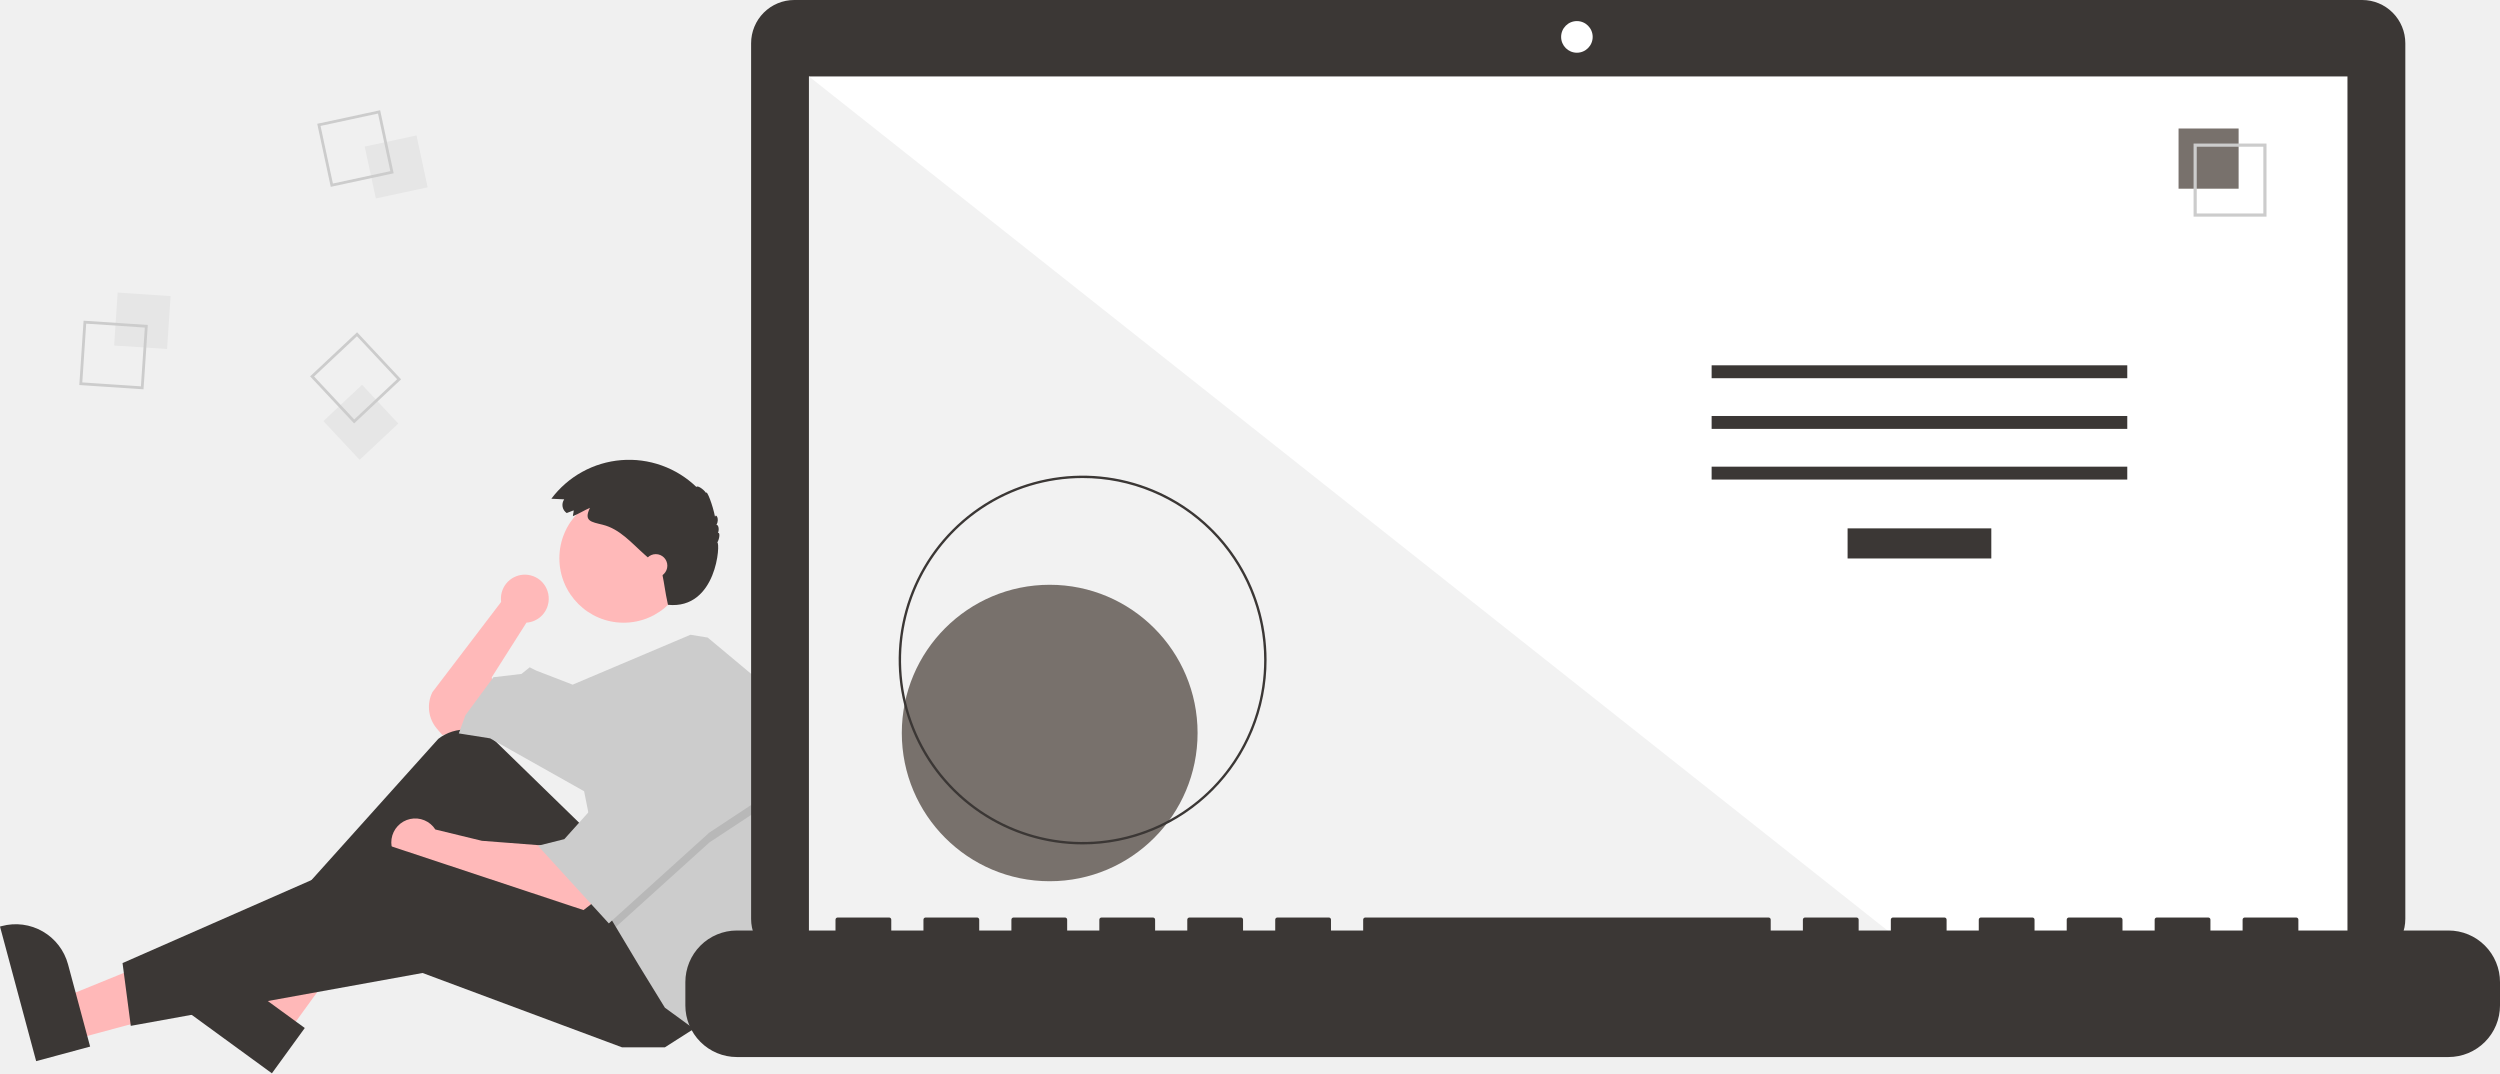
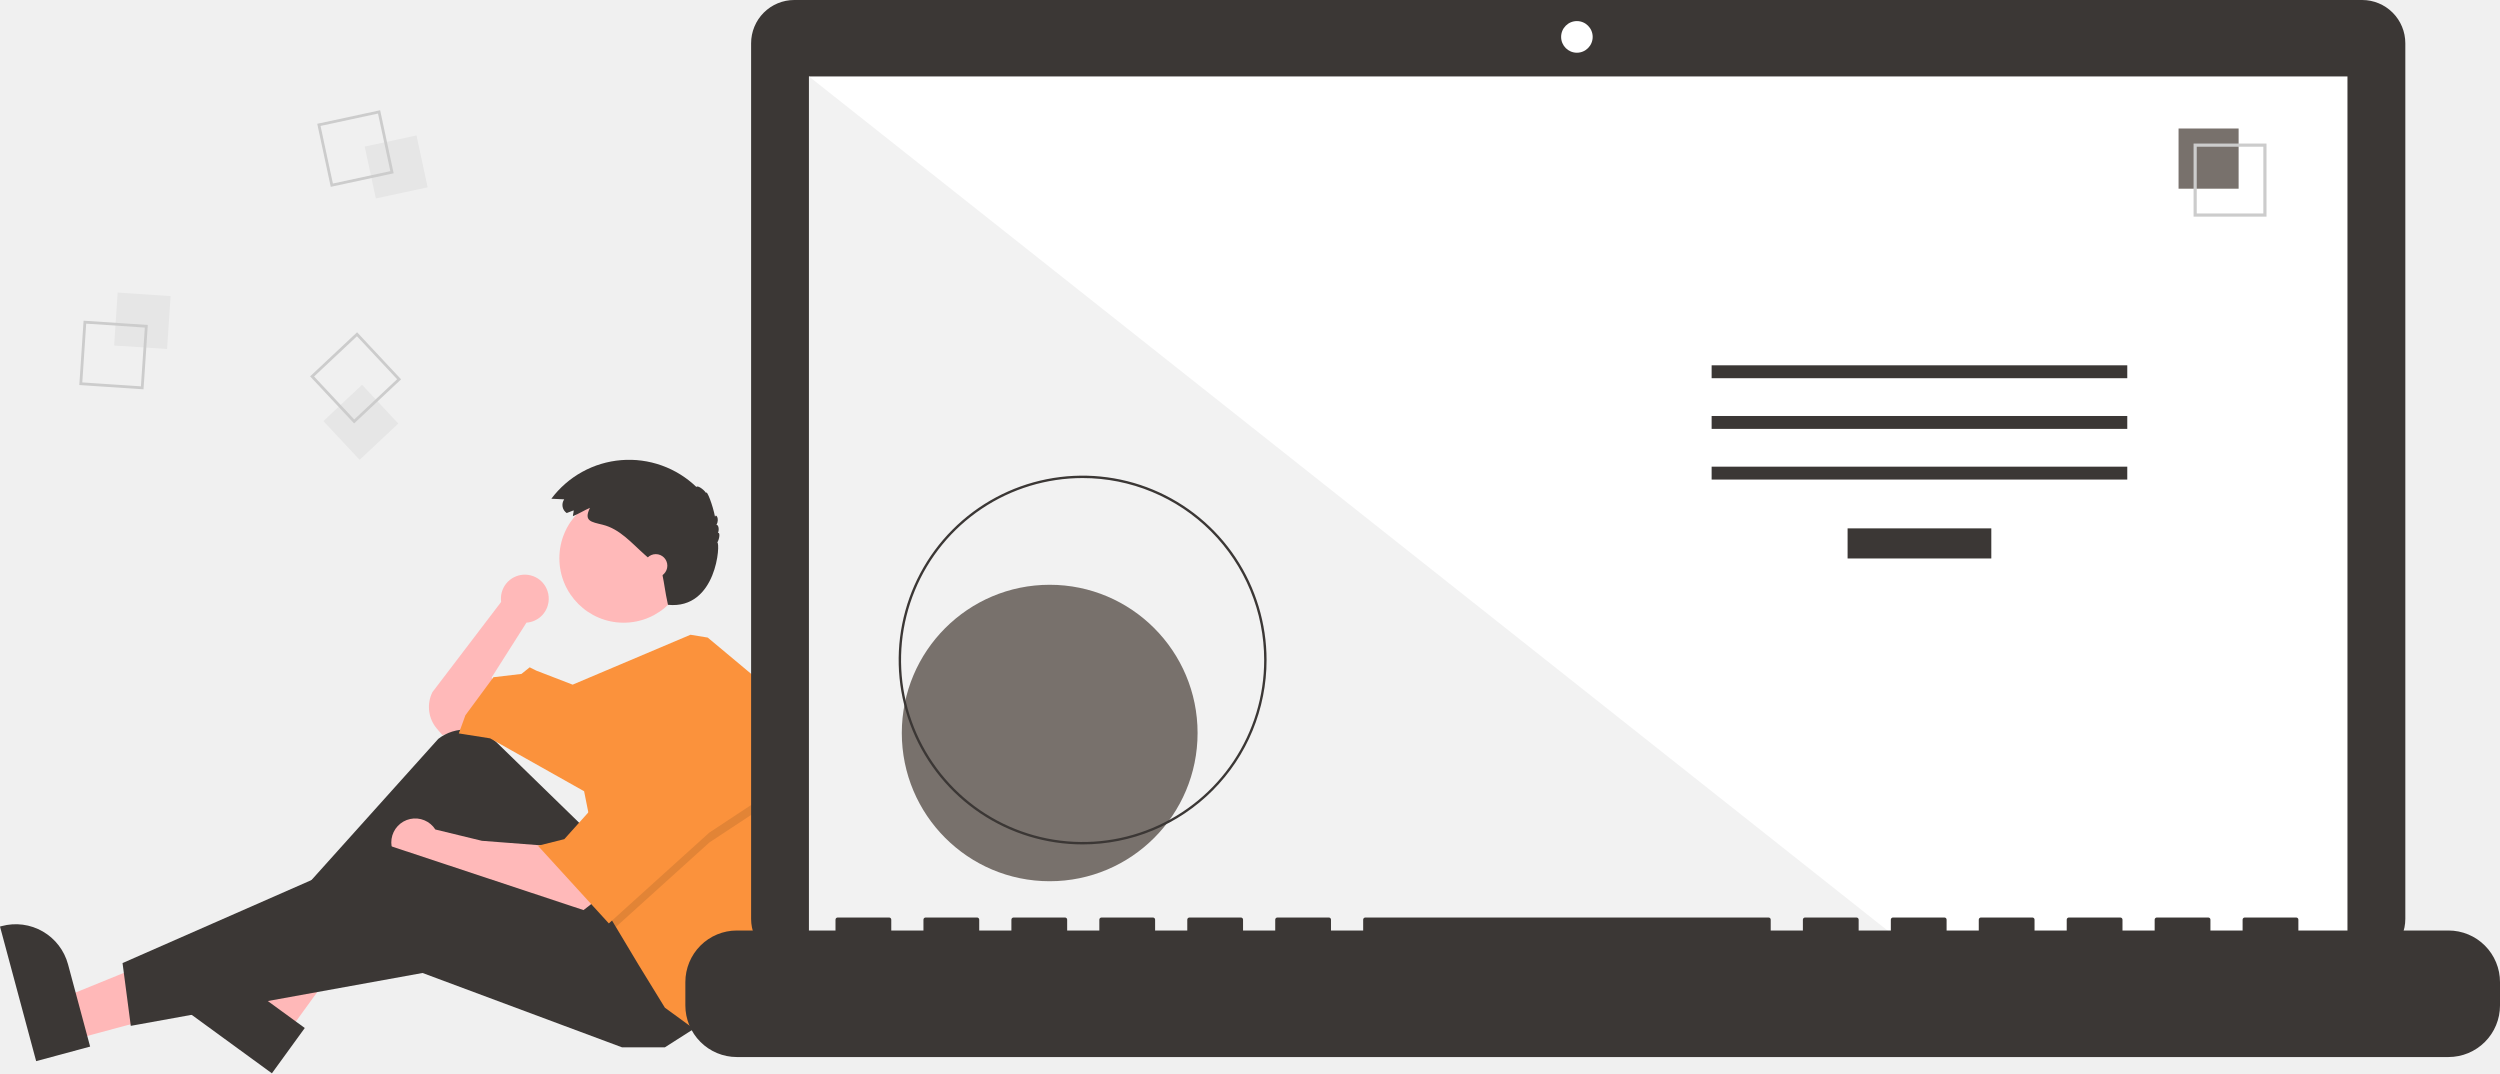
<svg xmlns="http://www.w3.org/2000/svg" width="757" height="325" viewBox="0 0 757 325" fill="none">
-   <g clip-path="url(#clip0)">
-     <path d="M166.157 181.31C166.164 180.312 165.965 179.324 165.574 178.407C165.183 177.49 164.607 176.663 163.883 175.979C163.159 175.295 162.302 174.767 161.365 174.43C160.428 174.093 159.432 173.953 158.439 174.018C157.446 174.084 156.477 174.354 155.593 174.812C154.709 175.27 153.928 175.906 153.3 176.68C152.672 177.453 152.21 178.349 151.943 179.309C151.675 180.27 151.608 181.276 151.746 182.264L130.944 209.568C130.057 211.347 129.713 213.349 129.955 215.324C130.198 217.298 131.016 219.157 132.308 220.667L133.939 222.575L141.426 221.074L149.912 213.57L148.913 205.065L159.396 188.555L159.382 188.543C161.217 188.426 162.938 187.613 164.197 186.27C165.455 184.926 166.156 183.153 166.157 181.31Z" fill="#FFB9B9" />
-     <path d="M22.306 314.794L18.911 302.154L65.937 283.012L70.948 301.668L22.306 314.794Z" fill="#FFB8B8" />
-     <path d="M10.948 321.316L0 280.56L0.514 280.421C4.712 279.288 9.186 279.873 12.954 282.047C16.721 284.221 19.472 287.806 20.603 292.013L20.603 292.014L27.29 316.907L10.948 321.316Z" fill="#3B3735" />
-     <path d="M87.083 312.774L76.521 305.076L101.122 260.578L116.71 271.94L87.083 312.774Z" fill="#FFB8B8" />
-     <path d="M82.331 325L48.274 300.175L48.587 299.744C51.144 296.22 54.993 293.858 59.286 293.179C63.58 292.499 67.967 293.556 71.483 296.119L71.484 296.119L92.285 311.281L82.331 325Z" fill="#3B3735" />
-     <path d="M176.866 250.592L150.287 224.713C147.967 222.454 144.912 221.111 141.683 220.93C138.454 220.749 135.268 221.743 132.712 223.729L82.527 279.61L87.019 286.614L134.937 254.094L167.382 296.62L198.329 281.111L176.866 250.592Z" fill="#3B3735" />
-     <path d="M165.385 256.095L145.919 254.595L131.821 251.169C131.025 249.924 129.868 248.952 128.505 248.384C127.143 247.816 125.64 247.679 124.197 247.991C122.755 248.302 121.442 249.049 120.434 250.129C119.427 251.209 118.772 252.573 118.559 254.036C118.345 255.499 118.583 256.993 119.24 258.318C119.897 259.642 120.942 260.733 122.235 261.446C123.528 262.159 125.007 262.458 126.475 262.305C127.943 262.152 129.329 261.553 130.447 260.588L130.445 260.598L138.931 264.1L175.368 276.608L179.86 273.106L165.385 256.095Z" fill="#FFB9B9" />
-     <path d="M212.305 310.128L201.324 317.132H188.346L127.949 294.619L39.601 310.628L37.105 291.616L117.967 256.096L188.845 279.609L212.305 310.128Z" fill="#3B3735" />
-     <path d="M188.845 188.555C199.596 188.555 208.312 179.819 208.312 169.043C208.312 158.267 199.596 149.532 188.845 149.532C178.094 149.532 169.378 158.267 169.378 169.043C169.378 179.819 178.094 188.555 188.845 188.555Z" fill="#FFB9B9" />
-     <path d="M239.214 246.945C239.214 258.721 237.362 270.423 233.728 281.621L232.271 286.113L225.283 318.133H217.068L212.305 313.13L201.324 305.125L193.337 292.117L186.489 280.68L184.353 277.108L176.866 239.586L148.414 223.576L138.931 222.075L140.927 216.572L149.413 205.065L157.898 204.064L160.394 202.063L162.39 203.064L173.397 207.313L209.08 192.202L214.302 193.058L232.271 208.067C236.864 220.512 239.215 233.676 239.214 246.945Z" fill="#CCCCCC" />
-     <path opacity="0.1" d="M233.768 242.588L214.801 255.095L186.489 280.68L184.353 277.108L178.363 247.09H179.861L195.334 218.574L233.768 242.588Z" fill="black" />
-     <path d="M195.334 215.571L179.861 244.088L170.876 254.094L162.89 256.096L184.353 279.609L214.8 252.093L233.768 239.585L195.334 215.571Z" fill="#CCCCCC" />
-     <path d="M173.704 154.536L171.595 155.349C171.275 155.132 171 154.853 170.787 154.53C170.575 154.206 170.427 153.844 170.354 153.463C170.281 153.083 170.284 152.691 170.361 152.312C170.439 151.932 170.591 151.571 170.808 151.251C170.819 151.234 170.83 151.217 170.842 151.2L166.944 151.018C169.447 147.678 172.628 144.908 176.277 142.893C179.927 140.877 183.962 139.661 188.116 139.326C192.27 138.99 196.447 139.542 200.372 140.946C204.296 142.35 207.879 144.573 210.883 147.468C211.06 146.855 212.994 148.047 213.784 149.256C214.05 148.259 215.863 153.078 216.505 156.484C216.802 155.35 217.944 157.18 216.943 158.937C217.577 158.844 217.864 160.47 217.373 161.376C218.066 161.049 217.95 162.99 217.198 164.286C218.187 164.198 217.113 184.628 202.263 183.139C201.229 178.378 201.52 178.674 200.303 172.551C199.736 171.948 199.115 171.399 198.496 170.851L195.145 167.887C191.249 164.439 187.705 160.185 182.514 158.896C178.947 158.011 176.692 157.811 178.635 153.782C176.879 154.517 175.239 155.609 173.467 156.292C173.491 155.729 173.738 155.099 173.704 154.536Z" fill="#3B3735" />
-     <path d="M198.578 174.797C200.508 174.797 202.072 173.229 202.072 171.295C202.072 169.361 200.508 167.793 198.578 167.793C196.649 167.793 195.084 169.361 195.084 171.295C195.084 173.229 196.649 174.797 198.578 174.797Z" fill="#FFB9B9" />
-     <path d="M35.64 88.582L34.574 104.63L50.584 105.699L51.651 89.651L35.64 88.582Z" fill="#E6E6E6" />
-     <path d="M25.31 97.104L44.751 98.401L43.456 117.888L24.015 116.59L25.31 97.104ZM43.85 99.192L26.099 98.007L24.916 115.799L42.667 116.984L43.85 99.192Z" fill="#CCCCCC" />
-     <path d="M126.119 40.996L110.431 44.375L113.802 60.099L129.49 56.721L126.119 40.996Z" fill="#E6E6E6" />
-     <path d="M115.108 33.38L119.201 52.474L100.151 56.576L96.058 37.483L115.108 33.38ZM118.195 51.822L114.457 34.388L97.064 38.134L100.801 55.568L118.195 51.822Z" fill="#CCCCCC" />
-     <path d="M109.635 116.51L97.924 127.505L108.893 139.243L120.604 128.249L109.635 116.51Z" fill="#E6E6E6" />
-     <path d="M121.446 114.865L107.225 128.216L93.905 113.963L108.126 100.612L121.446 114.865ZM107.265 127.016L120.249 114.826L108.087 101.812L95.103 114.002L107.265 127.016Z" fill="#CCCCCC" />
-     <path d="M715.264 0H240.502C238.786 -1.95472e-06 237.087 0.339 235.501 0.997C233.916 1.655 232.475 2.62 231.262 3.836C230.049 5.052 229.086 6.496 228.429 8.085C227.773 9.674 227.435 11.378 227.435 13.098V278.238C227.435 279.958 227.773 281.662 228.429 283.251C229.086 284.84 230.049 286.284 231.262 287.5C232.475 288.716 233.916 289.681 235.501 290.339C237.087 290.997 238.786 291.336 240.502 291.336H715.264C718.73 291.336 722.054 289.956 724.504 287.5C726.955 285.044 728.332 281.712 728.332 278.238V13.098C728.332 9.624 726.955 6.293 724.504 3.836C722.054 1.38 718.73 1.97387e-06 715.264 0Z" fill="#3B3735" />
-     <path d="M710.812 23.147H244.954V286.547H710.812V23.147Z" fill="white" />
-     <path d="M477.485 15.964C480.124 15.964 482.263 13.819 482.263 11.175C482.263 8.53 480.124 6.385 477.485 6.385C474.846 6.385 472.707 8.53 472.707 11.175C472.707 13.819 474.846 15.964 477.485 15.964Z" fill="white" />
-     <path d="M577.585 286.547H244.954V23.148L577.585 286.547Z" fill="#F2F2F2" />
-     <path d="M317.847 266.837C342.578 266.837 362.627 246.742 362.627 221.953C362.627 197.165 342.578 177.07 317.847 177.07C293.116 177.07 273.067 197.165 273.067 221.953C273.067 246.742 293.116 266.837 317.847 266.837Z" fill="#78716C" />
-     <path d="M327.815 255.688C316.799 255.688 306.029 252.413 296.869 246.278C287.709 240.144 280.57 231.424 276.354 221.222C272.138 211.021 271.035 199.795 273.184 188.965C275.333 178.135 280.638 168.187 288.428 160.379C296.218 152.571 306.144 147.254 316.949 145.099C327.754 142.945 338.953 144.051 349.132 148.276C359.31 152.502 368.009 159.658 374.13 168.839C380.25 178.021 383.517 188.815 383.517 199.857C383.517 207.189 382.076 214.449 379.277 221.222C376.478 227.996 372.375 234.151 367.202 239.335C362.03 244.519 355.89 248.632 349.131 251.438C342.373 254.243 335.13 255.688 327.815 255.688ZM327.815 144.756C316.943 144.756 306.314 147.988 297.274 154.042C288.233 160.097 281.187 168.703 277.026 178.771C272.866 188.839 271.777 199.918 273.898 210.607C276.019 221.295 281.255 231.113 288.943 238.819C296.631 246.525 306.427 251.773 317.091 253.899C327.754 256.025 338.808 254.934 348.853 250.763C358.898 246.593 367.484 239.531 373.524 230.469C379.565 221.408 382.789 210.755 382.789 199.857C382.789 192.621 381.367 185.456 378.604 178.771C375.842 172.086 371.792 166.012 366.688 160.895C361.583 155.778 355.523 151.72 348.853 148.951C342.183 146.182 335.035 144.756 327.815 144.756L327.815 144.756Z" fill="#3B3735" />
-     <path d="M602.968 159.991H559.451V169.105H602.968V159.991Z" fill="#3B3735" />
-     <path d="M644.138 110.615H518.281V114.521H644.138V110.615Z" fill="#3B3735" />
-     <path d="M644.138 125.961H518.281V129.867H644.138V125.961Z" fill="#3B3735" />
-     <path d="M644.138 141.307H518.281V145.213H644.138V141.307Z" fill="#3B3735" />
-     <path d="M677.853 38.911H659.667V57.139H677.853V38.911Z" fill="#78716C" />
-     <path d="M686.296 65.602H664.213V43.468H686.296V65.602ZM665.174 64.639H685.336V44.43H665.174L665.174 64.639Z" fill="#CCCCCC" />
-     <path d="M741.412 281.758H695.947V278.475C695.947 278.389 695.931 278.304 695.898 278.225C695.865 278.147 695.817 278.075 695.757 278.014C695.697 277.954 695.625 277.906 695.546 277.873C695.468 277.84 695.383 277.824 695.298 277.824H679.71C679.625 277.824 679.54 277.84 679.461 277.873C679.383 277.906 679.311 277.954 679.251 278.014C679.19 278.075 679.142 278.146 679.11 278.225C679.077 278.304 679.06 278.389 679.06 278.475V281.758H669.318V278.475C669.318 278.389 669.301 278.304 669.269 278.225C669.236 278.147 669.188 278.075 669.128 278.014C669.067 277.954 668.996 277.906 668.917 277.873C668.838 277.84 668.754 277.824 668.669 277.824H653.081C652.995 277.824 652.911 277.84 652.832 277.873C652.753 277.906 652.682 277.954 652.621 278.014C652.561 278.075 652.513 278.147 652.481 278.225C652.448 278.304 652.431 278.389 652.431 278.475V281.758H642.689V278.475C642.689 278.389 642.672 278.304 642.639 278.225C642.607 278.147 642.559 278.075 642.498 278.014C642.438 277.954 642.367 277.906 642.288 277.873C642.209 277.84 642.125 277.824 642.039 277.824H626.451C626.366 277.824 626.281 277.84 626.203 277.873C626.124 277.906 626.052 277.954 625.992 278.014C625.932 278.075 625.884 278.147 625.851 278.225C625.819 278.304 625.802 278.389 625.802 278.475V281.758H616.059V278.475C616.059 278.389 616.043 278.304 616.01 278.225C615.977 278.147 615.929 278.075 615.869 278.014C615.809 277.954 615.737 277.906 615.658 277.873C615.58 277.84 615.495 277.824 615.41 277.824H599.822C599.737 277.824 599.652 277.84 599.573 277.873C599.495 277.906 599.423 277.954 599.363 278.014C599.302 278.075 599.255 278.146 599.222 278.225C599.189 278.304 599.172 278.389 599.172 278.475V281.758H589.43V278.475C589.43 278.389 589.413 278.304 589.381 278.225C589.348 278.147 589.3 278.075 589.24 278.014C589.179 277.954 589.108 277.906 589.029 277.873C588.95 277.84 588.866 277.824 588.781 277.824H573.193C573.107 277.824 573.023 277.84 572.944 277.873C572.865 277.906 572.794 277.954 572.733 278.014C572.673 278.075 572.625 278.147 572.593 278.225C572.56 278.304 572.543 278.389 572.543 278.475V281.758H562.801V278.475C562.801 278.389 562.784 278.304 562.751 278.225C562.719 278.147 562.671 278.075 562.61 278.014C562.55 277.954 562.478 277.906 562.4 277.873C562.321 277.84 562.236 277.824 562.151 277.824H546.563C546.478 277.824 546.393 277.84 546.315 277.873C546.236 277.906 546.164 277.954 546.104 278.014C546.044 278.075 545.996 278.147 545.963 278.225C545.931 278.304 545.914 278.389 545.914 278.475V281.758H536.171V278.475C536.171 278.389 536.155 278.304 536.122 278.225C536.089 278.147 536.041 278.075 535.981 278.014C535.921 277.954 535.849 277.906 535.77 277.873C535.692 277.84 535.607 277.824 535.522 277.824H413.417C413.331 277.824 413.247 277.84 413.168 277.873C413.089 277.906 413.018 277.954 412.957 278.014C412.897 278.075 412.849 278.147 412.816 278.225C412.784 278.304 412.767 278.389 412.767 278.475V281.758H403.025V278.475C403.025 278.389 403.008 278.304 402.975 278.225C402.942 278.147 402.895 278.075 402.834 278.014C402.774 277.954 402.702 277.906 402.624 277.873C402.545 277.84 402.46 277.824 402.375 277.824H386.787C386.702 277.824 386.617 277.84 386.539 277.873C386.46 277.906 386.388 277.954 386.328 278.014C386.268 278.075 386.22 278.147 386.187 278.225C386.154 278.304 386.138 278.389 386.138 278.475V281.758H376.395V278.475C376.395 278.389 376.378 278.304 376.346 278.225C376.313 278.147 376.265 278.075 376.205 278.014C376.145 277.954 376.073 277.906 375.994 277.873C375.916 277.84 375.831 277.824 375.746 277.824H360.158C360.072 277.824 359.988 277.84 359.909 277.873C359.83 277.906 359.759 277.954 359.699 278.014C359.638 278.075 359.59 278.147 359.558 278.225C359.525 278.304 359.508 278.389 359.508 278.475V281.758H349.766V278.475C349.766 278.389 349.749 278.304 349.716 278.225C349.684 278.147 349.636 278.075 349.576 278.014C349.515 277.954 349.444 277.906 349.365 277.873C349.286 277.84 349.202 277.824 349.116 277.824H333.528C333.443 277.824 333.359 277.84 333.28 277.873C333.201 277.906 333.129 277.954 333.069 278.014C333.009 278.075 332.961 278.147 332.928 278.225C332.896 278.304 332.879 278.389 332.879 278.475V281.758H323.137V278.475C323.137 278.389 323.12 278.304 323.087 278.225C323.054 278.147 323.007 278.075 322.946 278.014C322.886 277.954 322.814 277.906 322.736 277.873C322.657 277.84 322.572 277.824 322.487 277.824H306.899C306.814 277.824 306.729 277.84 306.651 277.873C306.572 277.906 306.5 277.954 306.44 278.014C306.38 278.075 306.332 278.147 306.299 278.225C306.266 278.304 306.25 278.389 306.25 278.475V281.758H296.507V278.475C296.507 278.389 296.49 278.304 296.458 278.225C296.425 278.147 296.377 278.075 296.317 278.014C296.257 277.954 296.185 277.906 296.106 277.873C296.027 277.84 295.943 277.824 295.858 277.824H280.27C280.097 277.824 279.932 277.892 279.81 278.014C279.689 278.136 279.62 278.302 279.62 278.475V281.758H269.878V278.475C269.878 278.389 269.861 278.304 269.828 278.225C269.796 278.147 269.748 278.075 269.688 278.014C269.627 277.954 269.556 277.906 269.477 277.873C269.398 277.84 269.314 277.824 269.228 277.824H253.64C253.468 277.824 253.303 277.892 253.181 278.014C253.059 278.136 252.991 278.302 252.991 278.475V281.758H223.114C218.98 281.758 215.015 283.404 212.092 286.334C209.168 289.264 207.526 293.238 207.526 297.382V304.447C207.526 308.59 209.168 312.564 212.092 315.494C215.015 318.424 218.98 320.071 223.114 320.071H741.412C745.546 320.071 749.511 318.424 752.434 315.494C755.358 312.564 757 308.59 757 304.447V297.382C757 295.33 756.597 293.298 755.813 291.403C755.03 289.507 753.882 287.785 752.434 286.334C750.987 284.883 749.269 283.732 747.377 282.947C745.486 282.162 743.459 281.758 741.412 281.758Z" fill="#3B3735" />
-   </g>
-   <defs>
-     <clipPath id="clip0">
-       <rect width="757" height="325" fill="white" />
-     </clipPath>
-   </defs>
+   <path d="M166.157 181.31C166.164 180.312 165.965 179.324 165.574 178.407C165.183 177.49 164.607 176.663 163.883 175.979C163.159 175.295 162.302 174.767 161.365 174.43C160.428 174.093 159.432 173.953 158.439 174.018C157.446 174.084 156.477 174.354 155.593 174.812C154.709 175.27 153.928 175.906 153.3 176.68C152.672 177.453 152.21 178.349 151.943 179.309C151.675 180.27 151.608 181.276 151.746 182.264L130.944 209.568C130.057 211.347 129.713 213.349 129.955 215.324C130.198 217.298 131.016 219.157 132.308 220.667L133.939 222.575L141.426 221.074L149.912 213.57L148.913 205.065L159.396 188.555L159.382 188.543C161.217 188.426 162.938 187.613 164.197 186.27C165.455 184.926 166.156 183.153 166.157 181.31Z" fill="#FFB9B9" />
+   <path d="M22.306 314.794L18.911 302.154L65.937 283.012L70.948 301.668L22.306 314.794Z" fill="#FFB8B8" />
+   <path d="M10.948 321.316L0 280.56L0.514 280.421C4.712 279.288 9.186 279.873 12.954 282.047C16.721 284.221 19.472 287.806 20.603 292.013L20.603 292.014L27.29 316.907L10.948 321.316Z" fill="#3B3735" />
+   <path d="M87.083 312.774L76.521 305.076L101.122 260.578L116.71 271.94L87.083 312.774Z" fill="#FFB8B8" />
+   <path d="M82.331 325L48.274 300.175L48.587 299.744C51.144 296.22 54.993 293.858 59.286 293.179C63.58 292.499 67.967 293.556 71.483 296.119H71.484L92.285 311.281L82.331 325Z" fill="#3B3735" />
+   <path d="M176.866 250.592L150.287 224.713C147.967 222.454 144.912 221.111 141.683 220.93C138.454 220.749 135.268 221.743 132.712 223.729L82.527 279.61L87.019 286.614L134.937 254.094L167.382 296.62L198.329 281.111L176.866 250.592Z" fill="#3B3735" />
+   <path d="M165.385 256.095L145.919 254.595L131.821 251.169C131.025 249.924 129.868 248.952 128.505 248.384C127.143 247.816 125.64 247.679 124.197 247.991C122.755 248.302 121.442 249.049 120.434 250.129C119.427 251.209 118.772 252.573 118.559 254.036C118.345 255.499 118.583 256.993 119.24 258.318C119.897 259.642 120.942 260.733 122.235 261.446C123.528 262.159 125.007 262.458 126.475 262.305C127.943 262.152 129.329 261.553 130.447 260.588L130.445 260.598L138.931 264.1L175.368 276.608L179.86 273.106L165.385 256.095Z" fill="#FFB9B9" />
+   <path d="M212.305 310.128L201.324 317.132H188.346L127.949 294.619L39.601 310.628L37.105 291.616L117.967 256.096L188.845 279.609L212.305 310.128Z" fill="#3B3735" />
+   <path d="M188.845 188.555C199.596 188.555 208.312 179.819 208.312 169.043C208.312 158.267 199.596 149.532 188.845 149.532C178.094 149.532 169.378 158.267 169.378 169.043C169.378 179.819 178.094 188.555 188.845 188.555Z" fill="#FFB9B9" />
+   <path d="M239.214 246.945C239.214 258.721 237.362 270.423 233.728 281.621L232.271 286.113L225.283 318.133H217.068L212.305 313.13L201.324 305.125L193.337 292.117L186.489 280.68L184.353 277.108L176.866 239.586L148.414 223.576L138.931 222.075L140.927 216.572L149.413 205.065L157.898 204.064L160.394 202.063L162.39 203.064L173.397 207.313L209.08 192.202L214.302 193.058L232.271 208.067C236.864 220.512 239.215 233.676 239.214 246.945Z" fill="#FB923C" />
+   <path opacity="0.1" d="M233.768 242.588L214.801 255.095L186.489 280.68L184.353 277.108L178.363 247.09H179.861L195.334 218.574L233.768 242.588Z" fill="black" />
+   <path d="M195.334 215.571L179.861 244.088L170.876 254.094L162.89 256.096L184.353 279.609L214.8 252.093L233.768 239.585L195.334 215.571Z" fill="#FB923C" />
+   <path d="M173.704 154.536L171.595 155.349C171.275 155.132 171 154.853 170.787 154.53C170.575 154.206 170.427 153.844 170.354 153.463C170.281 153.083 170.284 152.691 170.361 152.312C170.439 151.932 170.591 151.571 170.808 151.251C170.819 151.234 170.83 151.217 170.842 151.2L166.944 151.018C169.447 147.678 172.628 144.908 176.277 142.893C179.927 140.877 183.962 139.661 188.116 139.326C192.27 138.99 196.447 139.542 200.372 140.946C204.296 142.35 207.879 144.573 210.883 147.468C211.06 146.855 212.994 148.047 213.784 149.256C214.05 148.259 215.863 153.078 216.505 156.484C216.802 155.35 217.944 157.18 216.943 158.937C217.577 158.844 217.864 160.47 217.373 161.376C218.066 161.049 217.95 162.99 217.198 164.286C218.187 164.198 217.113 184.628 202.263 183.139C201.229 178.378 201.52 178.674 200.303 172.551C199.736 171.948 199.115 171.399 198.496 170.851L195.145 167.887C191.249 164.439 187.705 160.185 182.514 158.896C178.947 158.011 176.692 157.811 178.635 153.782C176.879 154.517 175.239 155.609 173.467 156.292C173.491 155.729 173.738 155.099 173.704 154.536Z" fill="#3B3735" />
+   <path d="M198.578 174.797C200.508 174.797 202.072 173.229 202.072 171.295C202.072 169.361 200.508 167.793 198.578 167.793C196.649 167.793 195.084 169.361 195.084 171.295C195.084 173.229 196.649 174.797 198.578 174.797Z" fill="#FFB9B9" />
+   <path d="M35.64 88.582L34.574 104.63L50.584 105.699L51.651 89.651L35.64 88.582Z" fill="#E6E6E6" />
+   <path d="M25.31 97.104L44.751 98.401L43.456 117.888L24.015 116.59L25.31 97.104ZM43.85 99.192L26.099 98.007L24.916 115.799L42.667 116.984L43.85 99.192Z" fill="#CCCCCC" />
+   <path d="M126.119 40.996L110.431 44.375L113.802 60.099L129.49 56.721L126.119 40.996Z" fill="#E6E6E6" />
+   <path d="M115.108 33.38L119.201 52.474L100.151 56.576L96.058 37.483L115.108 33.38ZM118.195 51.822L114.457 34.388L97.064 38.134L100.801 55.568L118.195 51.822Z" fill="#CCCCCC" />
+   <path d="M109.635 116.51L97.924 127.505L108.893 139.243L120.604 128.249L109.635 116.51Z" fill="#E6E6E6" />
+   <path d="M121.446 114.865L107.225 128.216L93.905 113.963L108.126 100.612L121.446 114.865ZM107.265 127.016L120.249 114.826L108.087 101.812L95.103 114.002L107.265 127.016Z" fill="#CCCCCC" />
+   <path d="M715.264 0H240.502C238.786 -1.95471e-06 237.087 0.339 235.501 0.997C233.916 1.655 232.475 2.62 231.262 3.836C230.049 5.052 229.086 6.496 228.429 8.085C227.773 9.674 227.435 11.378 227.435 13.098V278.238C227.435 279.958 227.773 281.662 228.429 283.251C229.086 284.84 230.049 286.284 231.262 287.5C232.475 288.716 233.916 289.681 235.501 290.339C237.087 290.997 238.786 291.336 240.502 291.336H715.264C718.73 291.336 722.054 289.956 724.504 287.5C726.955 285.044 728.332 281.712 728.332 278.238V13.098C728.332 9.624 726.955 6.293 724.504 3.836C722.054 1.38 718.73 1.97388e-06 715.264 0Z" fill="#3B3735" />
+   <path d="M710.812 23.147H244.954V286.547H710.812V23.147Z" fill="white" />
+   <path d="M477.485 15.964C480.124 15.964 482.263 13.819 482.263 11.175C482.263 8.53 480.124 6.385 477.485 6.385C474.846 6.385 472.707 8.53 472.707 11.175C472.707 13.819 474.846 15.964 477.485 15.964Z" fill="white" />
+   <path d="M577.585 286.547H244.954V23.148L577.585 286.547Z" fill="#F2F2F2" />
+   <path d="M317.847 266.837C342.578 266.837 362.627 246.742 362.627 221.953C362.627 197.165 342.578 177.07 317.847 177.07C293.116 177.07 273.067 197.165 273.067 221.953C273.067 246.742 293.116 266.837 317.847 266.837Z" fill="#78716C" />
+   <path d="M327.815 255.688C316.799 255.688 306.029 252.413 296.869 246.278C287.709 240.144 280.57 231.424 276.354 221.222C272.138 211.021 271.035 199.795 273.184 188.965C275.333 178.135 280.638 168.187 288.428 160.379C296.218 152.571 306.144 147.254 316.949 145.099C327.754 142.945 338.953 144.051 349.132 148.276C359.31 152.502 368.009 159.658 374.13 168.839C380.25 178.021 383.517 188.815 383.517 199.857C383.517 207.189 382.076 214.449 379.277 221.222C376.478 227.996 372.375 234.151 367.202 239.335C362.03 244.519 355.89 248.632 349.131 251.438C342.373 254.243 335.13 255.688 327.815 255.688ZM327.815 144.756C316.943 144.756 306.314 147.988 297.274 154.042C288.233 160.097 281.187 168.703 277.026 178.771C272.866 188.839 271.777 199.918 273.898 210.607C276.019 221.295 281.255 231.113 288.943 238.819C296.631 246.525 306.427 251.773 317.091 253.899C327.754 256.025 338.808 254.934 348.853 250.763C358.898 246.593 367.484 239.531 373.524 230.469C379.565 221.408 382.789 210.755 382.789 199.857C382.789 192.621 381.367 185.456 378.604 178.771C375.842 172.086 371.792 166.012 366.688 160.895C361.583 155.778 355.523 151.72 348.853 148.951C342.183 146.182 335.035 144.756 327.815 144.756Z" fill="#3B3735" />
+   <path d="M602.968 159.991H559.451V169.105H602.968V159.991Z" fill="#3B3735" />
+   <path d="M644.138 110.615H518.281V114.521H644.138V110.615Z" fill="#3B3735" />
+   <path d="M644.138 125.961H518.281V129.867H644.138V125.961Z" fill="#3B3735" />
+   <path d="M644.138 141.307H518.281V145.213H644.138V141.307Z" fill="#3B3735" />
+   <path d="M677.853 38.911H659.667V57.139H677.853V38.911Z" fill="#78716C" />
+   <path d="M686.296 65.602H664.213V43.468H686.296V65.602ZM665.174 64.639H685.336V44.43H665.174V64.639Z" fill="#CCCCCC" />
+   <path d="M741.412 281.758H695.947V278.475C695.947 278.389 695.931 278.304 695.898 278.225C695.865 278.147 695.817 278.075 695.757 278.014C695.697 277.954 695.625 277.906 695.546 277.873C695.468 277.84 695.383 277.824 695.298 277.824H679.71C679.625 277.824 679.54 277.84 679.461 277.873C679.383 277.906 679.311 277.954 679.251 278.014C679.19 278.075 679.142 278.146 679.11 278.225C679.077 278.304 679.06 278.389 679.06 278.475V281.758H669.318V278.475C669.318 278.389 669.301 278.304 669.269 278.225C669.236 278.147 669.188 278.075 669.128 278.014C669.067 277.954 668.996 277.906 668.917 277.873C668.838 277.84 668.754 277.824 668.669 277.824H653.081C652.995 277.824 652.911 277.84 652.832 277.873C652.753 277.906 652.682 277.954 652.621 278.014C652.561 278.075 652.513 278.147 652.481 278.225C652.448 278.304 652.431 278.389 652.431 278.475V281.758H642.689V278.475C642.689 278.389 642.672 278.304 642.639 278.225C642.607 278.147 642.559 278.075 642.498 278.014C642.438 277.954 642.367 277.906 642.288 277.873C642.209 277.84 642.125 277.824 642.039 277.824H626.451C626.366 277.824 626.281 277.84 626.203 277.873C626.124 277.906 626.052 277.954 625.992 278.014C625.932 278.075 625.884 278.147 625.851 278.225C625.819 278.304 625.802 278.389 625.802 278.475V281.758H616.059V278.475C616.059 278.389 616.043 278.304 616.01 278.225C615.977 278.147 615.929 278.075 615.869 278.014C615.809 277.954 615.737 277.906 615.658 277.873C615.58 277.84 615.495 277.824 615.41 277.824H599.822C599.737 277.824 599.652 277.84 599.573 277.873C599.495 277.906 599.423 277.954 599.363 278.014C599.302 278.075 599.255 278.146 599.222 278.225C599.189 278.304 599.172 278.389 599.172 278.475V281.758H589.43V278.475C589.43 278.389 589.413 278.304 589.381 278.225C589.348 278.147 589.3 278.075 589.24 278.014C589.179 277.954 589.108 277.906 589.029 277.873C588.95 277.84 588.866 277.824 588.781 277.824H573.193C573.107 277.824 573.023 277.84 572.944 277.873C572.865 277.906 572.794 277.954 572.733 278.014C572.673 278.075 572.625 278.147 572.593 278.225C572.56 278.304 572.543 278.389 572.543 278.475V281.758H562.801V278.475C562.801 278.389 562.784 278.304 562.751 278.225C562.719 278.147 562.671 278.075 562.61 278.014C562.55 277.954 562.478 277.906 562.4 277.873C562.321 277.84 562.236 277.824 562.151 277.824H546.563C546.478 277.824 546.393 277.84 546.315 277.873C546.236 277.906 546.164 277.954 546.104 278.014C546.044 278.075 545.996 278.147 545.963 278.225C545.931 278.304 545.914 278.389 545.914 278.475V281.758H536.171V278.475C536.171 278.389 536.155 278.304 536.122 278.225C536.089 278.147 536.041 278.075 535.981 278.014C535.921 277.954 535.849 277.906 535.77 277.873C535.692 277.84 535.607 277.824 535.522 277.824H413.417C413.331 277.824 413.247 277.84 413.168 277.873C413.089 277.906 413.018 277.954 412.957 278.014C412.897 278.075 412.849 278.147 412.816 278.225C412.784 278.304 412.767 278.389 412.767 278.475V281.758H403.025V278.475C403.025 278.389 403.008 278.304 402.975 278.225C402.942 278.147 402.895 278.075 402.834 278.014C402.774 277.954 402.702 277.906 402.624 277.873C402.545 277.84 402.46 277.824 402.375 277.824H386.787C386.702 277.824 386.617 277.84 386.539 277.873C386.46 277.906 386.388 277.954 386.328 278.014C386.268 278.075 386.22 278.147 386.187 278.225C386.154 278.304 386.138 278.389 386.138 278.475V281.758H376.395V278.475C376.395 278.389 376.378 278.304 376.346 278.225C376.313 278.147 376.265 278.075 376.205 278.014C376.145 277.954 376.073 277.906 375.994 277.873C375.916 277.84 375.831 277.824 375.746 277.824H360.158C360.072 277.824 359.988 277.84 359.909 277.873C359.83 277.906 359.759 277.954 359.699 278.014C359.638 278.075 359.59 278.147 359.558 278.225C359.525 278.304 359.508 278.389 359.508 278.475V281.758H349.766V278.475C349.766 278.389 349.749 278.304 349.716 278.225C349.684 278.147 349.636 278.075 349.576 278.014C349.515 277.954 349.444 277.906 349.365 277.873C349.286 277.84 349.202 277.824 349.116 277.824H333.528C333.443 277.824 333.359 277.84 333.28 277.873C333.201 277.906 333.129 277.954 333.069 278.014C333.009 278.075 332.961 278.147 332.928 278.225C332.896 278.304 332.879 278.389 332.879 278.475V281.758H323.137V278.475C323.137 278.389 323.12 278.304 323.087 278.225C323.054 278.147 323.007 278.075 322.946 278.014C322.886 277.954 322.814 277.906 322.736 277.873C322.657 277.84 322.572 277.824 322.487 277.824H306.899C306.814 277.824 306.729 277.84 306.651 277.873C306.572 277.906 306.5 277.954 306.44 278.014C306.38 278.075 306.332 278.147 306.299 278.225C306.266 278.304 306.25 278.389 306.25 278.475V281.758H296.507V278.475C296.507 278.389 296.49 278.304 296.458 278.225C296.425 278.147 296.377 278.075 296.317 278.014C296.257 277.954 296.185 277.906 296.106 277.873C296.027 277.84 295.943 277.824 295.858 277.824H280.27C280.097 277.824 279.932 277.892 279.81 278.014C279.689 278.136 279.62 278.302 279.62 278.475V281.758H269.878V278.475C269.878 278.389 269.861 278.304 269.828 278.225C269.796 278.147 269.748 278.075 269.688 278.014C269.627 277.954 269.556 277.906 269.477 277.873C269.398 277.84 269.314 277.824 269.228 277.824H253.64C253.468 277.824 253.303 277.892 253.181 278.014C253.059 278.136 252.991 278.302 252.991 278.475V281.758H223.114C218.98 281.758 215.015 283.404 212.092 286.334C209.168 289.264 207.526 293.238 207.526 297.382V304.447C207.526 308.59 209.168 312.564 212.092 315.494C215.015 318.424 218.98 320.071 223.114 320.071H741.412C745.546 320.071 749.511 318.424 752.434 315.494C755.358 312.564 757 308.59 757 304.447V297.382C757 295.33 756.597 293.298 755.813 291.403C755.03 289.507 753.882 287.785 752.434 286.334C750.987 284.883 749.269 283.732 747.377 282.947C745.486 282.162 743.459 281.758 741.412 281.758Z" fill="#3B3735" />
</svg>
